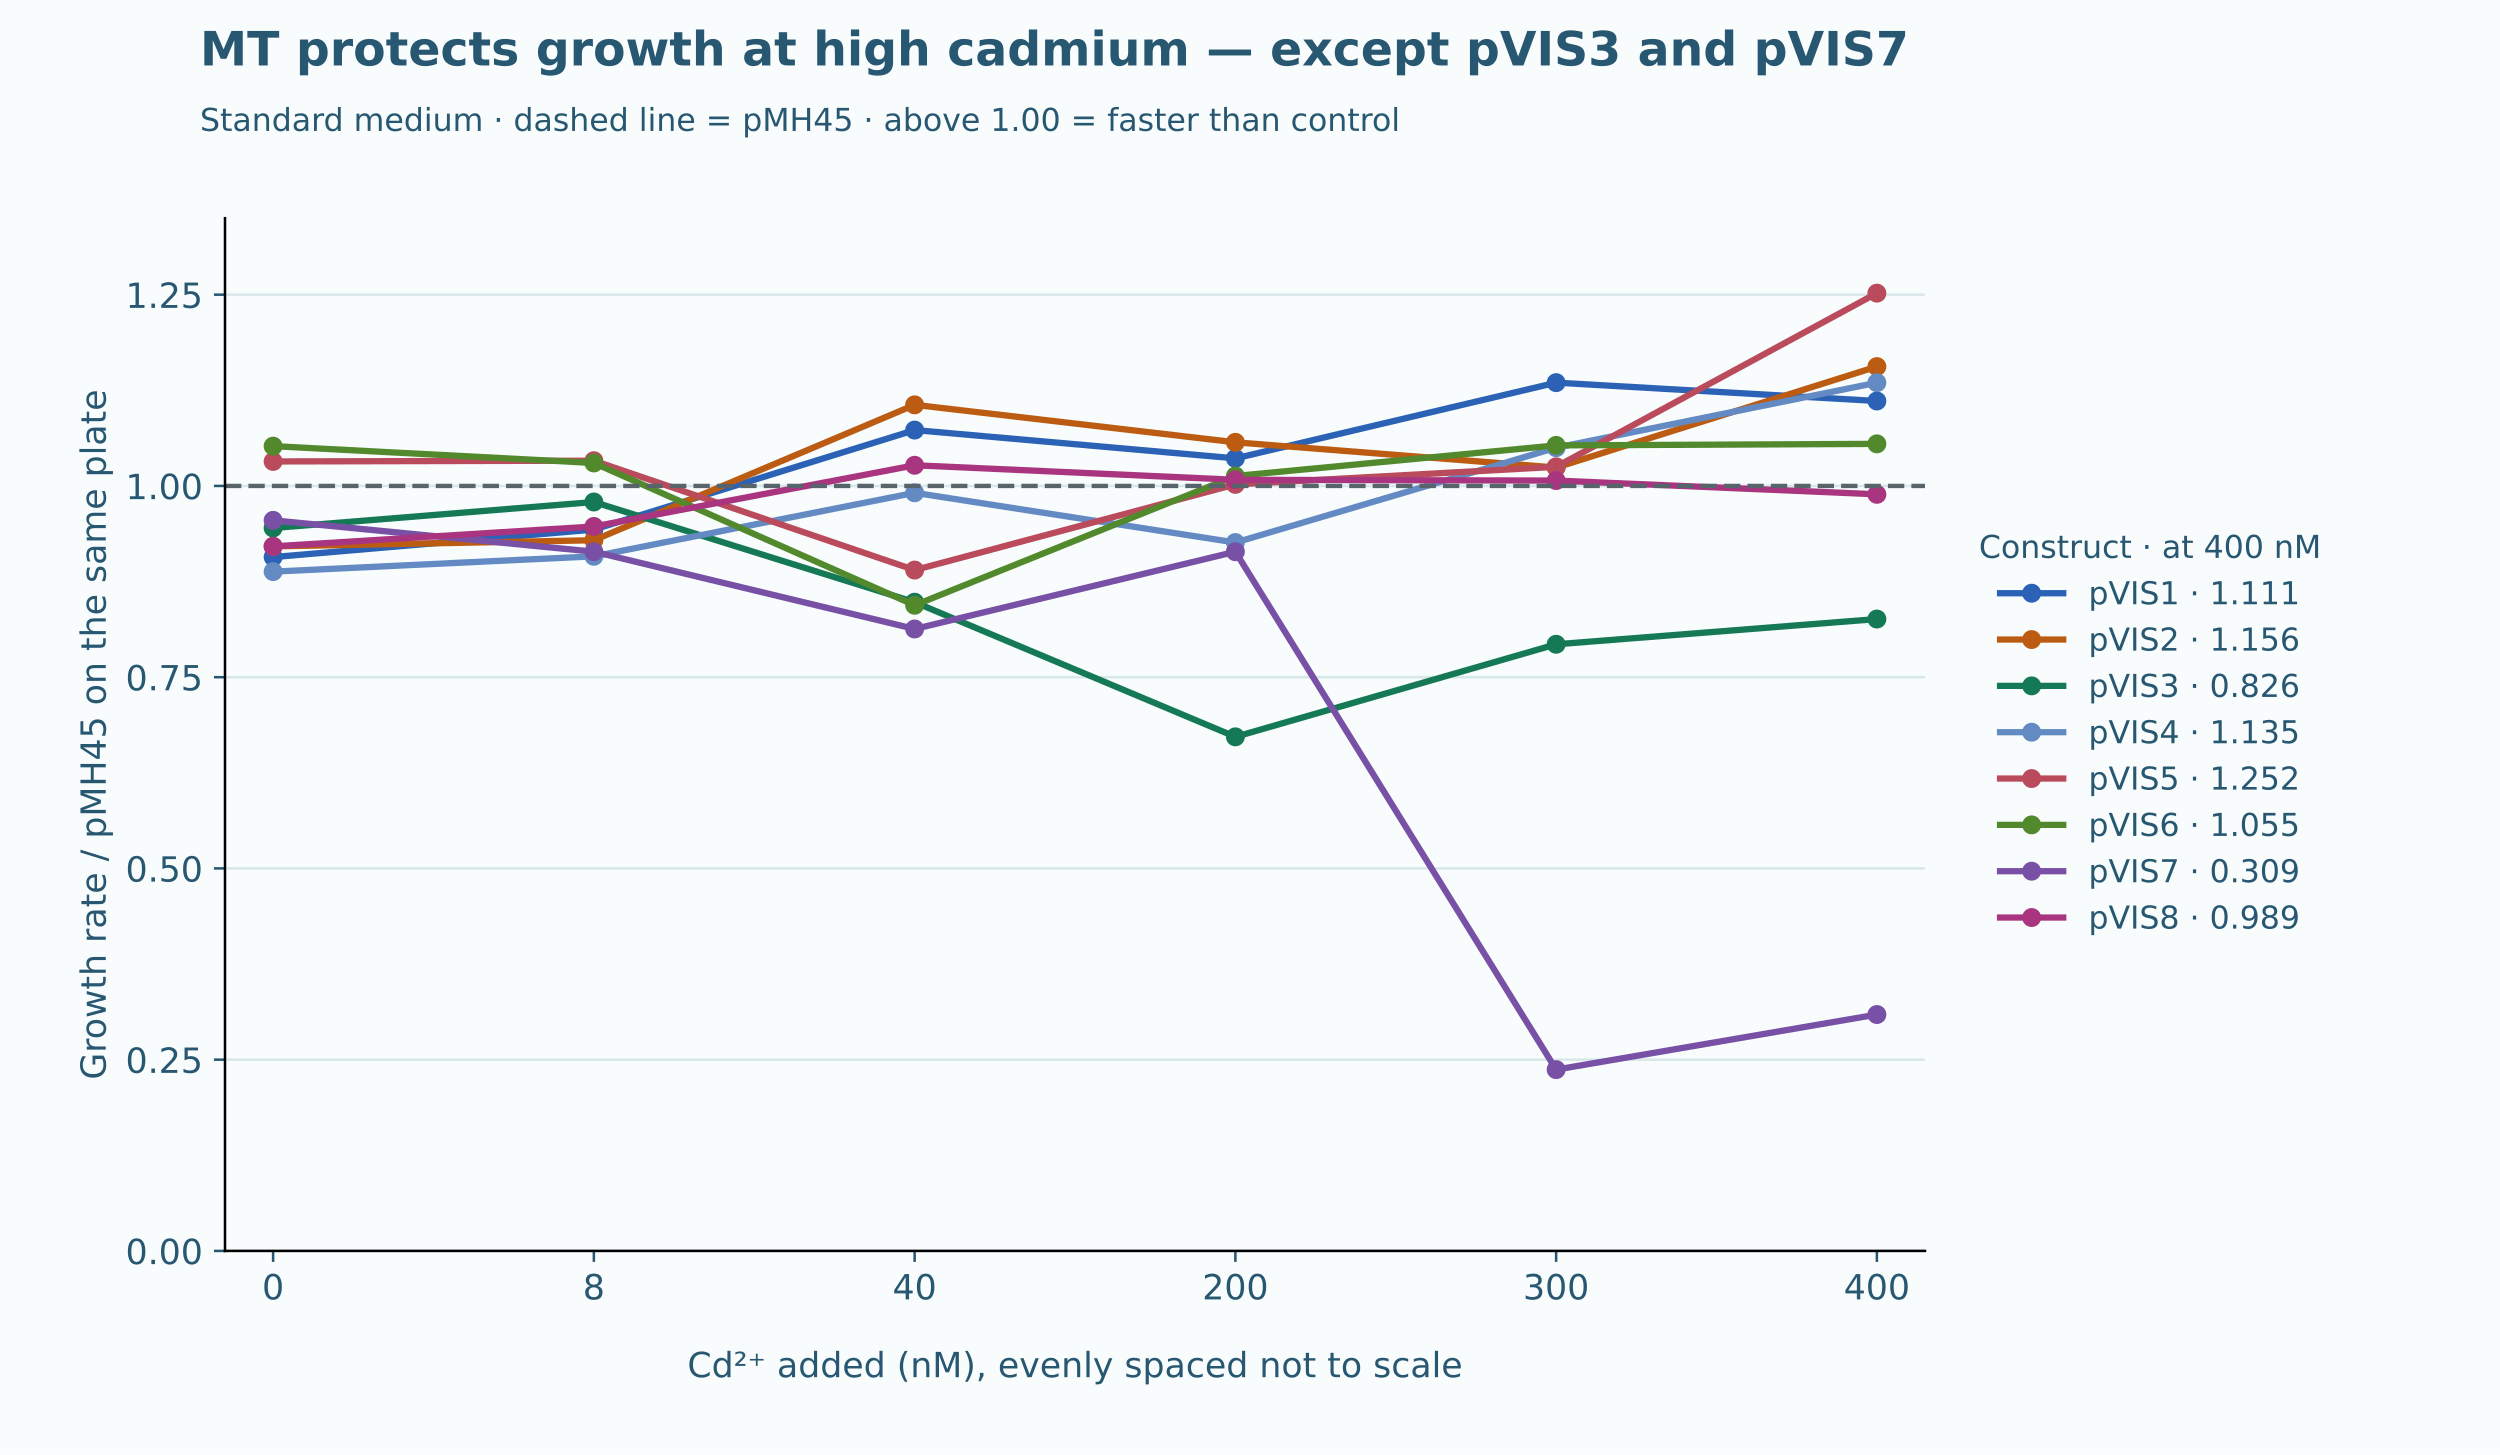
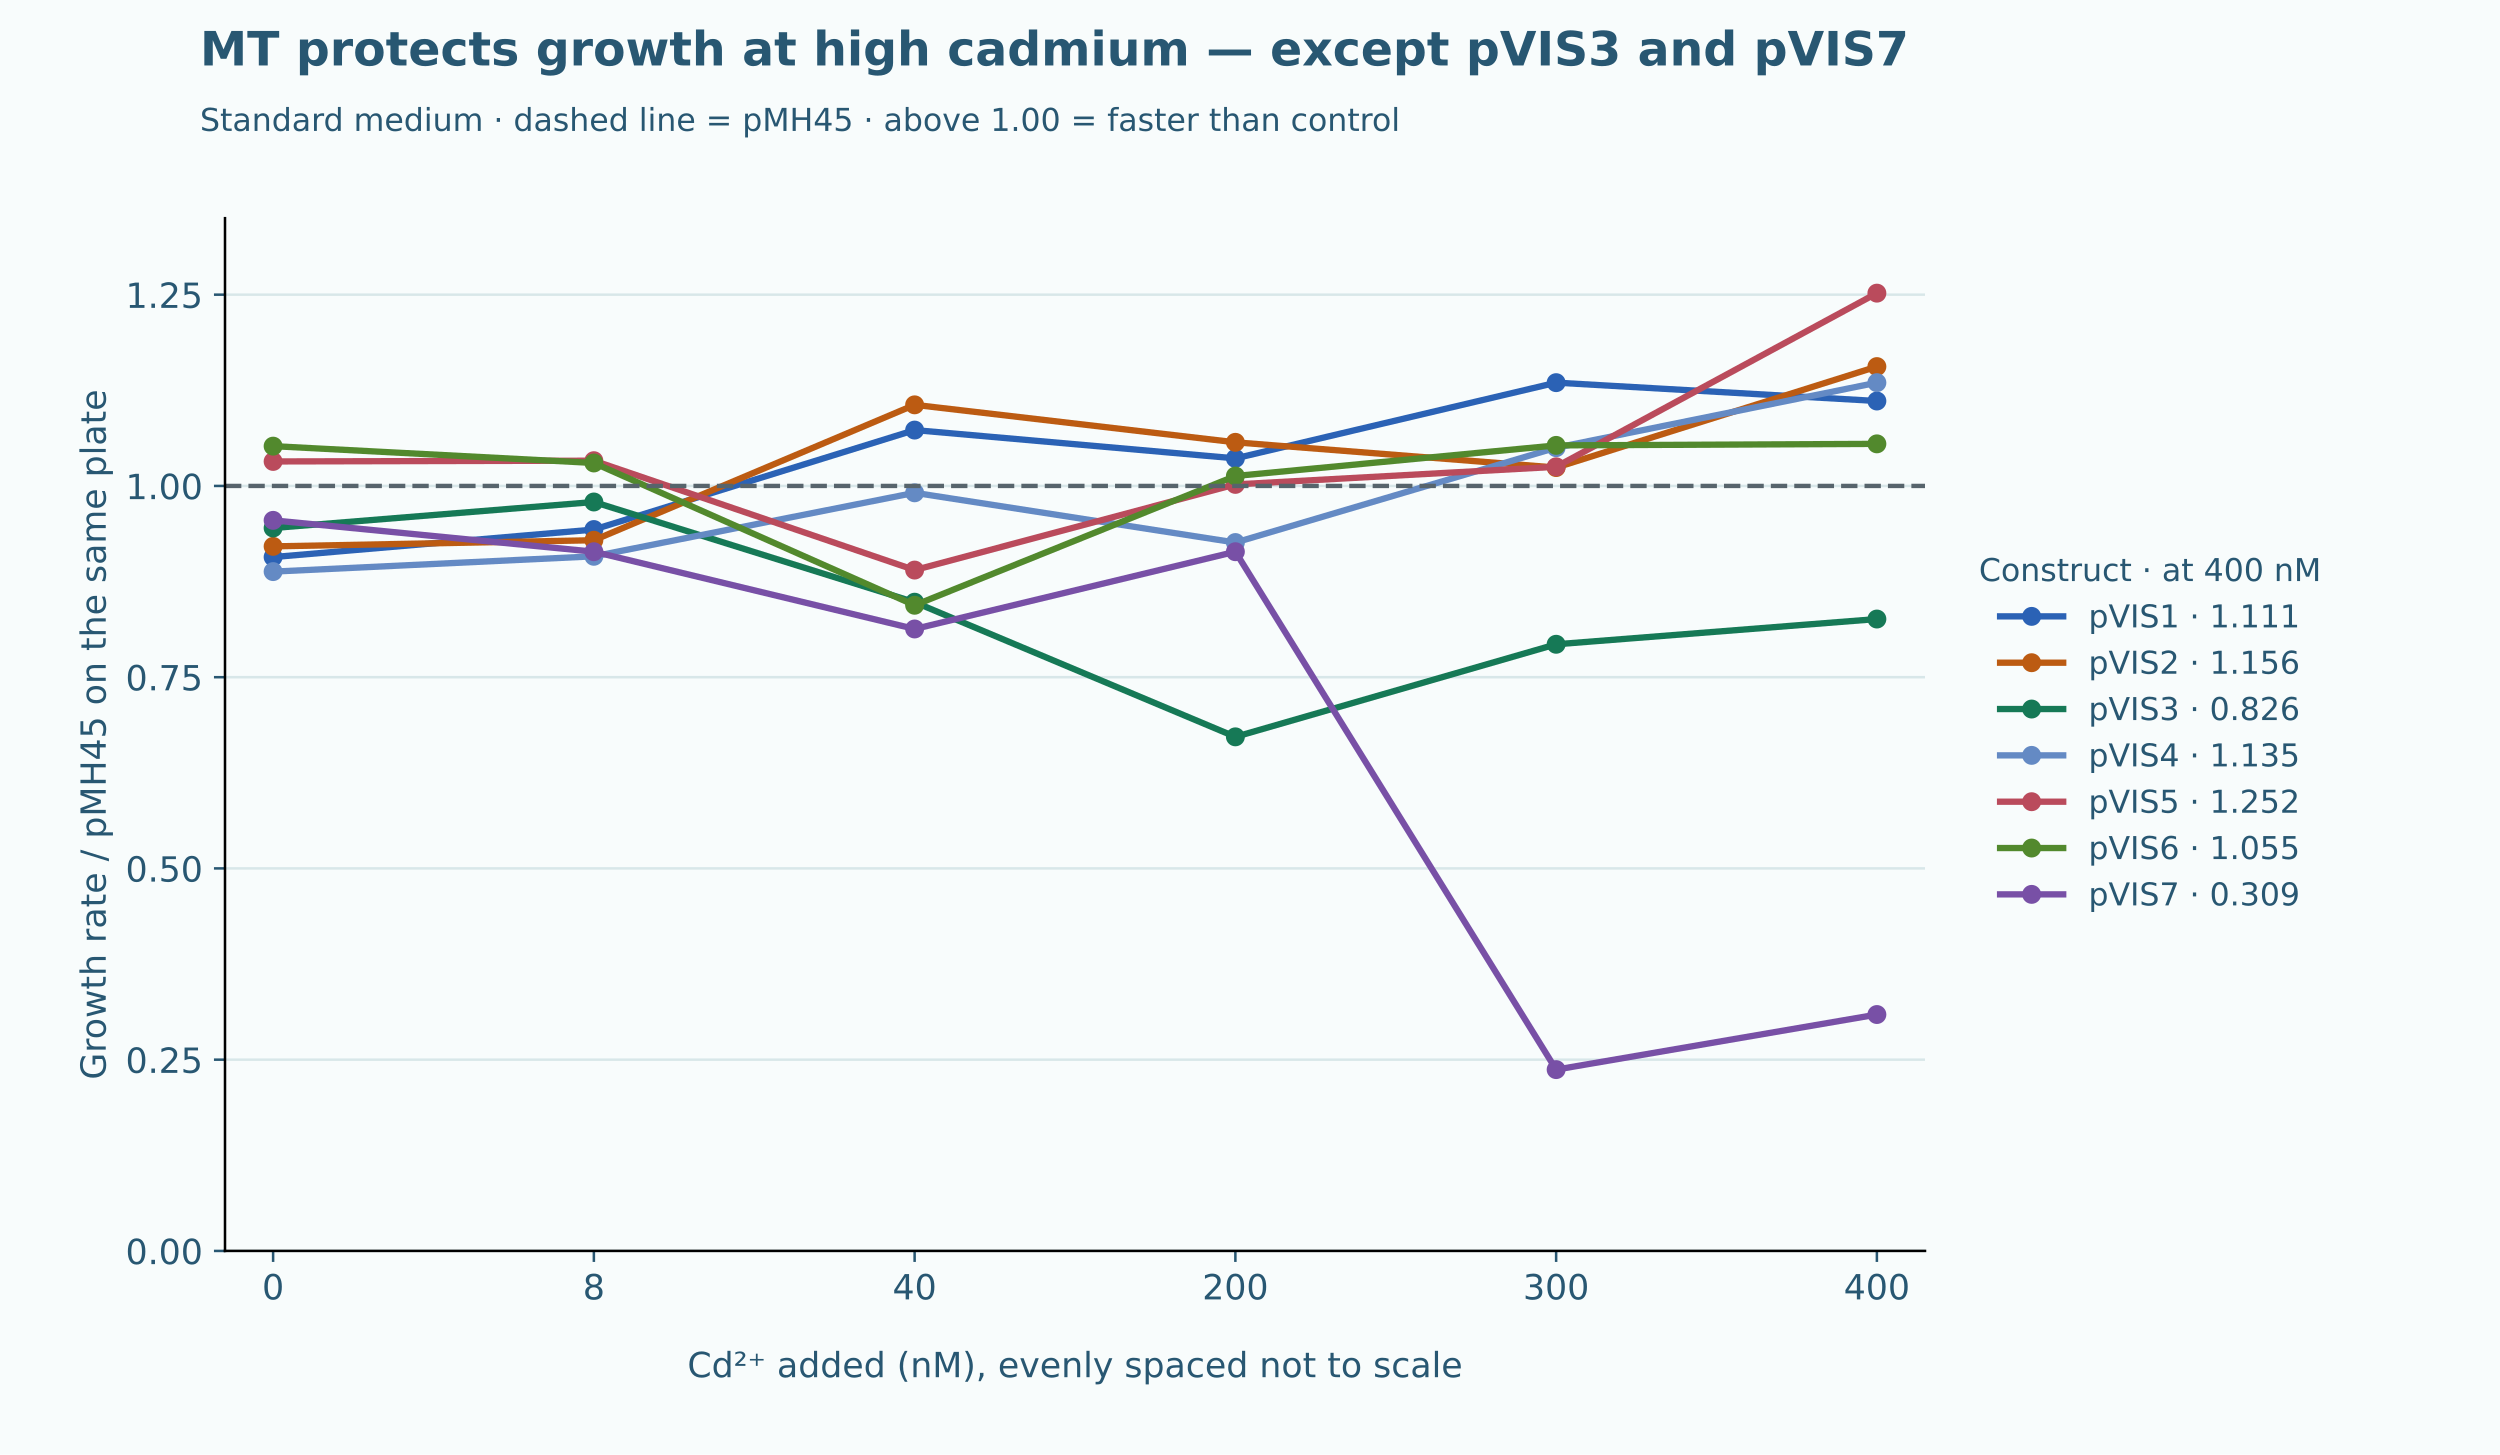
<svg xmlns="http://www.w3.org/2000/svg" xmlns:xlink="http://www.w3.org/1999/xlink" width="792pt" height="460.8pt" viewBox="0 0 792 460.8" version="1.1">
  <style>text{font-family:Verdana,Geneva,sans-serif !important}</style>
  <defs>
    <style type="text/css">*{stroke-linejoin: round; stroke-linecap: butt}</style>
  </defs>
  <g id="figure_1">
    <g id="patch_1">
      <path d="M 0 460.8 L 792 460.8 L 792 0 L 0 0 z " style="fill: #f8fcfc" />
    </g>
    <g id="axes_1">
      <g id="patch_2">
        <path d="M 71.28 396.288 L 609.84 396.288 L 609.84 69.12 L 71.28 69.12 z " style="fill: #f8fcfc" />
      </g>
      <g id="matplotlib.axis_1">
        <g id="xtick_1">
          <g id="line2d_1">
            <defs>
              <path id="mddcc86e9d5" d="M 0 0 L 0 3.5 " style="stroke: #285772; stroke-width: 0.8" />
            </defs>
            <g>
              <use xlink:href="#mddcc86e9d5" x="86.522" y="396.288" style="fill: #285772; stroke: #285772; stroke-width: 0.8" />
            </g>
          </g>
          <g id="text_1">
            <text style="font-size: 11px; font-family: 'DejaVu Sans'; text-anchor: middle; fill: #285772" x="86.522" y="411.646" transform="rotate(-0 86.52226 411.6463)">0</text>
          </g>
        </g>
        <g id="xtick_2">
          <g id="line2d_2">
            <g>
              <use xlink:href="#mddcc86e9d5" x="188.137" y="396.288" style="fill: #285772; stroke: #285772; stroke-width: 0.8" />
            </g>
          </g>
          <g id="text_2">
            <text style="font-size: 11px; font-family: 'DejaVu Sans'; text-anchor: middle; fill: #285772" x="188.137" y="411.646" transform="rotate(-0 188.1374 411.6463)">8</text>
          </g>
        </g>
        <g id="xtick_3">
          <g id="line2d_3">
            <g>
              <use xlink:href="#mddcc86e9d5" x="289.752" y="396.288" style="fill: #285772; stroke: #285772; stroke-width: 0.8" />
            </g>
          </g>
          <g id="text_3">
            <text style="font-size: 11px; font-family: 'DejaVu Sans'; text-anchor: middle; fill: #285772" x="289.752" y="411.646" transform="rotate(-0 289.7525 411.6463)">40</text>
          </g>
        </g>
        <g id="xtick_4">
          <g id="line2d_4">
            <g>
              <use xlink:href="#mddcc86e9d5" x="391.368" y="396.288" style="fill: #285772; stroke: #285772; stroke-width: 0.8" />
            </g>
          </g>
          <g id="text_4">
            <text style="font-size: 11px; font-family: 'DejaVu Sans'; text-anchor: middle; fill: #285772" x="391.368" y="411.646" transform="rotate(-0 391.3675 411.6463)">200</text>
          </g>
        </g>
        <g id="xtick_5">
          <g id="line2d_5">
            <g>
              <use xlink:href="#mddcc86e9d5" x="492.983" y="396.288" style="fill: #285772; stroke: #285772; stroke-width: 0.8" />
            </g>
          </g>
          <g id="text_5">
            <text style="font-size: 11px; font-family: 'DejaVu Sans'; text-anchor: middle; fill: #285772" x="492.983" y="411.646" transform="rotate(-0 492.9826 411.6463)">300</text>
          </g>
        </g>
        <g id="xtick_6">
          <g id="line2d_6">
            <g>
              <use xlink:href="#mddcc86e9d5" x="594.598" y="396.288" style="fill: #285772; stroke: #285772; stroke-width: 0.8" />
            </g>
          </g>
          <g id="text_6">
            <text style="font-size: 11px; font-family: 'DejaVu Sans'; text-anchor: middle; fill: #285772" x="594.598" y="411.646" transform="rotate(-0 594.5977 411.6463)">400</text>
          </g>
        </g>
        <g id="text_7">
          <text style="font-size: 11px; font-family: 'DejaVu Sans'; text-anchor: middle; fill: #285772" x="340.56" y="436.292" transform="rotate(-0 340.56 436.2922)">Cd²⁺ added (nM), evenly spaced not to scale</text>
        </g>
      </g>
      <g id="matplotlib.axis_2">
        <g id="ytick_1">
          <g id="line2d_7">
            <path d="M 71.28 396.288 L 609.84 396.288 " clip-path="url(#p0d8408adce)" style="fill: none; stroke: #d8e7e9; stroke-width: 0.8; stroke-linecap: square" />
          </g>
          <g id="line2d_8">
            <defs>
              <path id="m07c41920bd" d="M 0 0 L -3.5 0 " style="stroke: #285772; stroke-width: 0.8" />
            </defs>
            <g>
              <use xlink:href="#m07c41920bd" x="71.28" y="396.288" style="fill: #285772; stroke: #285772; stroke-width: 0.8" />
            </g>
          </g>
          <g id="text_8">
            <text style="font-size: 11px; font-family: 'DejaVu Sans'; text-anchor: end; fill: #285772" x="64.28" y="400.467" transform="rotate(-0 64.28 400.4671)">0.00</text>
          </g>
        </g>
        <g id="ytick_2">
          <g id="line2d_9">
            <path d="M 71.28 335.701 L 609.84 335.701 " clip-path="url(#p0d8408adce)" style="fill: none; stroke: #d8e7e9; stroke-width: 0.8; stroke-linecap: square" />
          </g>
          <g id="line2d_10">
            <g>
              <use xlink:href="#m07c41920bd" x="71.28" y="335.701" style="fill: #285772; stroke: #285772; stroke-width: 0.8" />
            </g>
          </g>
          <g id="text_9">
            <text style="font-size: 11px; font-family: 'DejaVu Sans'; text-anchor: end; fill: #285772" x="64.28" y="339.88" transform="rotate(-0 64.28 339.8805)">0.25</text>
          </g>
        </g>
        <g id="ytick_3">
          <g id="line2d_11">
            <path d="M 71.28 275.115 L 609.84 275.115 " clip-path="url(#p0d8408adce)" style="fill: none; stroke: #d8e7e9; stroke-width: 0.8; stroke-linecap: square" />
          </g>
          <g id="line2d_12">
            <g>
              <use xlink:href="#m07c41920bd" x="71.28" y="275.115" style="fill: #285772; stroke: #285772; stroke-width: 0.8" />
            </g>
          </g>
          <g id="text_10">
            <text style="font-size: 11px; font-family: 'DejaVu Sans'; text-anchor: end; fill: #285772" x="64.28" y="279.294" transform="rotate(-0 64.28 279.2938)">0.50</text>
          </g>
        </g>
        <g id="ytick_4">
          <g id="line2d_13">
            <path d="M 71.28 214.528 L 609.84 214.528 " clip-path="url(#p0d8408adce)" style="fill: none; stroke: #d8e7e9; stroke-width: 0.8; stroke-linecap: square" />
          </g>
          <g id="line2d_14">
            <g>
              <use xlink:href="#m07c41920bd" x="71.28" y="214.528" style="fill: #285772; stroke: #285772; stroke-width: 0.8" />
            </g>
          </g>
          <g id="text_11">
            <text style="font-size: 11px; font-family: 'DejaVu Sans'; text-anchor: end; fill: #285772" x="64.28" y="218.707" transform="rotate(-0 64.28 218.7071)">0.75</text>
          </g>
        </g>
        <g id="ytick_5">
          <g id="line2d_15">
            <path d="M 71.28 153.941 L 609.84 153.941 " clip-path="url(#p0d8408adce)" style="fill: none; stroke: #d8e7e9; stroke-width: 0.8; stroke-linecap: square" />
          </g>
          <g id="line2d_16">
            <g>
              <use xlink:href="#m07c41920bd" x="71.28" y="153.941" style="fill: #285772; stroke: #285772; stroke-width: 0.8" />
            </g>
          </g>
          <g id="text_12">
            <text style="font-size: 11px; font-family: 'DejaVu Sans'; text-anchor: end; fill: #285772" x="64.28" y="158.12" transform="rotate(-0 64.28 158.1205)">1.00</text>
          </g>
        </g>
        <g id="ytick_6">
          <g id="line2d_17">
            <path d="M 71.28 93.355 L 609.84 93.355 " clip-path="url(#p0d8408adce)" style="fill: none; stroke: #d8e7e9; stroke-width: 0.8; stroke-linecap: square" />
          </g>
          <g id="line2d_18">
            <g>
              <use xlink:href="#m07c41920bd" x="71.28" y="93.355" style="fill: #285772; stroke: #285772; stroke-width: 0.8" />
            </g>
          </g>
          <g id="text_13">
            <text style="font-size: 11px; font-family: 'DejaVu Sans'; text-anchor: end; fill: #285772" x="64.28" y="97.534" transform="rotate(-0 64.28 97.53381)">1.25</text>
          </g>
        </g>
        <g id="text_14">
          <text style="font-size: 11px; font-family: 'DejaVu Sans'; text-anchor: middle; fill: #285772" x="33.5" y="232.704" transform="rotate(-90 33.50016 232.704)">Growth rate / pMH45 on the same plate</text>
        </g>
      </g>
      <g id="line2d_19">
        <path d="M 86.522 176.48 L 188.137 167.755 L 289.752 136.25 L 391.368 145.217 L 492.983 121.225 L 594.598 127.041 " clip-path="url(#p0d8408adce)" style="fill: none; stroke: #2b62b5; stroke-width: 2; stroke-linecap: square" />
        <defs>
          <path id="m8aa962f238" d="M 0 2.5 C 0.663 2.5 1.299 2.237 1.768 1.768 C 2.237 1.299 2.5 0.663 2.5 0 C 2.5 -0.663 2.237 -1.299 1.768 -1.768 C 1.299 -2.237 0.663 -2.5 0 -2.5 C -0.663 -2.5 -1.299 -2.237 -1.768 -1.768 C -2.237 -1.299 -2.5 -0.663 -2.5 0 C -2.5 0.663 -2.237 1.299 -1.768 1.768 C -1.299 2.237 -0.663 2.5 0 2.5 z " style="stroke: #2b62b5" />
        </defs>
        <g clip-path="url(#p0d8408adce)">
          <use xlink:href="#m8aa962f238" x="86.522" y="176.48" style="fill: #2b62b5; stroke: #2b62b5" />
          <use xlink:href="#m8aa962f238" x="188.137" y="167.755" style="fill: #2b62b5; stroke: #2b62b5" />
          <use xlink:href="#m8aa962f238" x="289.752" y="136.25" style="fill: #2b62b5; stroke: #2b62b5" />
          <use xlink:href="#m8aa962f238" x="391.368" y="145.217" style="fill: #2b62b5; stroke: #2b62b5" />
          <use xlink:href="#m8aa962f238" x="492.983" y="121.225" style="fill: #2b62b5; stroke: #2b62b5" />
          <use xlink:href="#m8aa962f238" x="594.598" y="127.041" style="fill: #2b62b5; stroke: #2b62b5" />
        </g>
      </g>
      <g id="line2d_20">
        <path d="M 86.522 173.087 L 188.137 171.148 L 289.752 128.253 L 391.368 140.128 L 492.983 148.125 L 594.598 116.135 " clip-path="url(#p0d8408adce)" style="fill: none; stroke: #bc5b12; stroke-width: 2; stroke-linecap: square" />
        <defs>
          <path id="md380e26ef2" d="M 0 2.5 C 0.663 2.5 1.299 2.237 1.768 1.768 C 2.237 1.299 2.5 0.663 2.5 0 C 2.5 -0.663 2.237 -1.299 1.768 -1.768 C 1.299 -2.237 0.663 -2.5 0 -2.5 C -0.663 -2.5 -1.299 -2.237 -1.768 -1.768 C -2.237 -1.299 -2.5 -0.663 -2.5 0 C -2.5 0.663 -2.237 1.299 -1.768 1.768 C -1.299 2.237 -0.663 2.5 0 2.5 z " style="stroke: #bc5b12" />
        </defs>
        <g clip-path="url(#p0d8408adce)">
          <use xlink:href="#md380e26ef2" x="86.522" y="173.087" style="fill: #bc5b12; stroke: #bc5b12" />
          <use xlink:href="#md380e26ef2" x="188.137" y="171.148" style="fill: #bc5b12; stroke: #bc5b12" />
          <use xlink:href="#md380e26ef2" x="289.752" y="128.253" style="fill: #bc5b12; stroke: #bc5b12" />
          <use xlink:href="#md380e26ef2" x="391.368" y="140.128" style="fill: #bc5b12; stroke: #bc5b12" />
          <use xlink:href="#md380e26ef2" x="492.983" y="148.125" style="fill: #bc5b12; stroke: #bc5b12" />
          <use xlink:href="#md380e26ef2" x="594.598" y="116.135" style="fill: #bc5b12; stroke: #bc5b12" />
        </g>
      </g>
      <g id="line2d_21">
        <path d="M 86.522 167.27 L 188.137 159.031 L 289.752 190.778 L 391.368 233.431 L 492.983 204.107 L 594.598 196.11 " clip-path="url(#p0d8408adce)" style="fill: none; stroke: #167956; stroke-width: 2; stroke-linecap: square" />
        <defs>
          <path id="m91bb0606d4" d="M 0 2.5 C 0.663 2.5 1.299 2.237 1.768 1.768 C 2.237 1.299 2.5 0.663 2.5 0 C 2.5 -0.663 2.237 -1.299 1.768 -1.768 C 1.299 -2.237 0.663 -2.5 0 -2.5 C -0.663 -2.5 -1.299 -2.237 -1.768 -1.768 C -2.237 -1.299 -2.5 -0.663 -2.5 0 C -2.5 0.663 -2.237 1.299 -1.768 1.768 C -1.299 2.237 -0.663 2.5 0 2.5 z " style="stroke: #167956" />
        </defs>
        <g clip-path="url(#p0d8408adce)">
          <use xlink:href="#m91bb0606d4" x="86.522" y="167.27" style="fill: #167956; stroke: #167956" />
          <use xlink:href="#m91bb0606d4" x="188.137" y="159.031" style="fill: #167956; stroke: #167956" />
          <use xlink:href="#m91bb0606d4" x="289.752" y="190.778" style="fill: #167956; stroke: #167956" />
          <use xlink:href="#m91bb0606d4" x="391.368" y="233.431" style="fill: #167956; stroke: #167956" />
          <use xlink:href="#m91bb0606d4" x="492.983" y="204.107" style="fill: #167956; stroke: #167956" />
          <use xlink:href="#m91bb0606d4" x="594.598" y="196.11" style="fill: #167956; stroke: #167956" />
        </g>
      </g>
      <g id="line2d_22">
        <path d="M 86.522 181.084 L 188.137 176.237 L 289.752 156.122 L 391.368 171.875 L 492.983 141.824 L 594.598 121.225 " clip-path="url(#p0d8408adce)" style="fill: none; stroke: #648ac4; stroke-width: 2; stroke-linecap: square" />
        <defs>
          <path id="m6a01b0a31f" d="M 0 2.5 C 0.663 2.5 1.299 2.237 1.768 1.768 C 2.237 1.299 2.5 0.663 2.5 0 C 2.5 -0.663 2.237 -1.299 1.768 -1.768 C 1.299 -2.237 0.663 -2.5 0 -2.5 C -0.663 -2.5 -1.299 -2.237 -1.768 -1.768 C -2.237 -1.299 -2.5 -0.663 -2.5 0 C -2.5 0.663 -2.237 1.299 -1.768 1.768 C -1.299 2.237 -0.663 2.5 0 2.5 z " style="stroke: #648ac4" />
        </defs>
        <g clip-path="url(#p0d8408adce)">
          <use xlink:href="#m6a01b0a31f" x="86.522" y="181.084" style="fill: #648ac4; stroke: #648ac4" />
          <use xlink:href="#m6a01b0a31f" x="188.137" y="176.237" style="fill: #648ac4; stroke: #648ac4" />
          <use xlink:href="#m6a01b0a31f" x="289.752" y="156.122" style="fill: #648ac4; stroke: #648ac4" />
          <use xlink:href="#m6a01b0a31f" x="391.368" y="171.875" style="fill: #648ac4; stroke: #648ac4" />
          <use xlink:href="#m6a01b0a31f" x="492.983" y="141.824" style="fill: #648ac4; stroke: #648ac4" />
          <use xlink:href="#m6a01b0a31f" x="594.598" y="121.225" style="fill: #648ac4; stroke: #648ac4" />
        </g>
      </g>
      <g id="line2d_23">
        <path d="M 86.522 146.186 L 188.137 145.944 L 289.752 180.599 L 391.368 153.457 L 492.983 147.883 L 594.598 92.87 " clip-path="url(#p0d8408adce)" style="fill: none; stroke: #ba4b5c; stroke-width: 2; stroke-linecap: square" />
        <defs>
          <path id="m076d556bba" d="M 0 2.5 C 0.663 2.5 1.299 2.237 1.768 1.768 C 2.237 1.299 2.5 0.663 2.5 0 C 2.5 -0.663 2.237 -1.299 1.768 -1.768 C 1.299 -2.237 0.663 -2.5 0 -2.5 C -0.663 -2.5 -1.299 -2.237 -1.768 -1.768 C -2.237 -1.299 -2.5 -0.663 -2.5 0 C -2.5 0.663 -2.237 1.299 -1.768 1.768 C -1.299 2.237 -0.663 2.5 0 2.5 z " style="stroke: #ba4b5c" />
        </defs>
        <g clip-path="url(#p0d8408adce)">
          <use xlink:href="#m076d556bba" x="86.522" y="146.186" style="fill: #ba4b5c; stroke: #ba4b5c" />
          <use xlink:href="#m076d556bba" x="188.137" y="145.944" style="fill: #ba4b5c; stroke: #ba4b5c" />
          <use xlink:href="#m076d556bba" x="289.752" y="180.599" style="fill: #ba4b5c; stroke: #ba4b5c" />
          <use xlink:href="#m076d556bba" x="391.368" y="153.457" style="fill: #ba4b5c; stroke: #ba4b5c" />
          <use xlink:href="#m076d556bba" x="492.983" y="147.883" style="fill: #ba4b5c; stroke: #ba4b5c" />
          <use xlink:href="#m076d556bba" x="594.598" y="92.87" style="fill: #ba4b5c; stroke: #ba4b5c" />
        </g>
      </g>
      <g id="line2d_24">
        <path d="M 86.522 141.339 L 188.137 146.671 L 289.752 191.747 L 391.368 150.791 L 492.983 141.097 L 594.598 140.612 " clip-path="url(#p0d8408adce)" style="fill: none; stroke: #52892d; stroke-width: 2; stroke-linecap: square" />
        <defs>
          <path id="me863bfbf1a" d="M 0 2.5 C 0.663 2.5 1.299 2.237 1.768 1.768 C 2.237 1.299 2.5 0.663 2.5 0 C 2.5 -0.663 2.237 -1.299 1.768 -1.768 C 1.299 -2.237 0.663 -2.5 0 -2.5 C -0.663 -2.5 -1.299 -2.237 -1.768 -1.768 C -2.237 -1.299 -2.5 -0.663 -2.5 0 C -2.5 0.663 -2.237 1.299 -1.768 1.768 C -1.299 2.237 -0.663 2.5 0 2.5 z " style="stroke: #52892d" />
        </defs>
        <g clip-path="url(#p0d8408adce)">
          <use xlink:href="#me863bfbf1a" x="86.522" y="141.339" style="fill: #52892d; stroke: #52892d" />
          <use xlink:href="#me863bfbf1a" x="188.137" y="146.671" style="fill: #52892d; stroke: #52892d" />
          <use xlink:href="#me863bfbf1a" x="289.752" y="191.747" style="fill: #52892d; stroke: #52892d" />
          <use xlink:href="#me863bfbf1a" x="391.368" y="150.791" style="fill: #52892d; stroke: #52892d" />
          <use xlink:href="#me863bfbf1a" x="492.983" y="141.097" style="fill: #52892d; stroke: #52892d" />
          <use xlink:href="#me863bfbf1a" x="594.598" y="140.612" style="fill: #52892d; stroke: #52892d" />
        </g>
      </g>
      <g id="line2d_25">
        <path d="M 86.522 164.847 L 188.137 174.783 L 289.752 199.26 L 391.368 174.783 L 492.983 338.852 L 594.598 321.403 " clip-path="url(#p0d8408adce)" style="fill: none; stroke: #7850a6; stroke-width: 2; stroke-linecap: square" />
        <defs>
          <path id="ma1bb6fcc2c" d="M 0 2.5 C 0.663 2.5 1.299 2.237 1.768 1.768 C 2.237 1.299 2.5 0.663 2.5 0 C 2.5 -0.663 2.237 -1.299 1.768 -1.768 C 1.299 -2.237 0.663 -2.5 0 -2.5 C -0.663 -2.5 -1.299 -2.237 -1.768 -1.768 C -2.237 -1.299 -2.5 -0.663 -2.5 0 C -2.5 0.663 -2.237 1.299 -1.768 1.768 C -1.299 2.237 -0.663 2.5 0 2.5 z " style="stroke: #7850a6" />
        </defs>
        <g clip-path="url(#p0d8408adce)">
          <use xlink:href="#ma1bb6fcc2c" x="86.522" y="164.847" style="fill: #7850a6; stroke: #7850a6" />
          <use xlink:href="#ma1bb6fcc2c" x="188.137" y="174.783" style="fill: #7850a6; stroke: #7850a6" />
          <use xlink:href="#ma1bb6fcc2c" x="289.752" y="199.26" style="fill: #7850a6; stroke: #7850a6" />
          <use xlink:href="#ma1bb6fcc2c" x="391.368" y="174.783" style="fill: #7850a6; stroke: #7850a6" />
          <use xlink:href="#ma1bb6fcc2c" x="492.983" y="338.852" style="fill: #7850a6; stroke: #7850a6" />
          <use xlink:href="#ma1bb6fcc2c" x="594.598" y="321.403" style="fill: #7850a6; stroke: #7850a6" />
        </g>
      </g>
      <g id="line2d_26">
-         <path d="M 86.522 173.087 L 188.137 166.786 L 289.752 147.398 L 391.368 152.003 L 492.983 152.245 L 594.598 156.607 " clip-path="url(#p0d8408adce)" style="fill: none; stroke: #a93480; stroke-width: 2; stroke-linecap: square" />
-         <defs>
-           <path id="m295d9faaba" d="M 0 2.5 C 0.663 2.5 1.299 2.237 1.768 1.768 C 2.237 1.299 2.5 0.663 2.5 0 C 2.5 -0.663 2.237 -1.299 1.768 -1.768 C 1.299 -2.237 0.663 -2.5 0 -2.5 C -0.663 -2.5 -1.299 -2.237 -1.768 -1.768 C -2.237 -1.299 -2.5 -0.663 -2.5 0 C -2.5 0.663 -2.237 1.299 -1.768 1.768 C -1.299 2.237 -0.663 2.5 0 2.5 z " style="stroke: #a93480" />
-         </defs>
-         <g clip-path="url(#p0d8408adce)">
-           <use xlink:href="#m295d9faaba" x="86.522" y="173.087" style="fill: #a93480; stroke: #a93480" />
-           <use xlink:href="#m295d9faaba" x="188.137" y="166.786" style="fill: #a93480; stroke: #a93480" />
-           <use xlink:href="#m295d9faaba" x="289.752" y="147.398" style="fill: #a93480; stroke: #a93480" />
-           <use xlink:href="#m295d9faaba" x="391.368" y="152.003" style="fill: #a93480; stroke: #a93480" />
-           <use xlink:href="#m295d9faaba" x="492.983" y="152.245" style="fill: #a93480; stroke: #a93480" />
-           <use xlink:href="#m295d9faaba" x="594.598" y="156.607" style="fill: #a93480; stroke: #a93480" />
-         </g>
-       </g>
-       <g id="line2d_27">
        <path d="M 71.28 153.941 L 609.84 153.941 " clip-path="url(#p0d8408adce)" style="fill: none; stroke-dasharray: 5.18,2.24; stroke-dashoffset: 0; stroke: #57646c; stroke-width: 1.4" />
      </g>
      <g id="patch_3">
        <path d="M 71.28 396.288 L 71.28 69.12 " style="fill: none; stroke: #000000; stroke-width: 0.8; stroke-linejoin: miter; stroke-linecap: square" />
      </g>
      <g id="patch_4">
        <path d="M 71.28 396.288 L 609.84 396.288 " style="fill: none; stroke: #000000; stroke-width: 0.8; stroke-linejoin: miter; stroke-linecap: square" />
      </g>
      <g id="legend_1">
        <g id="text_15">
-           <text style="font-size: 10px; font-family: 'DejaVu Sans'; text-anchor: start; fill: #285772" x="626.918" y="176.751" transform="rotate(-0 626.9184 176.7509)">Construct · at 400 nM</text>
+           <text style="font-size: 10px; font-family: 'DejaVu Sans'; text-anchor: start; fill: #285772" x="626.918" y="184.09" transform="rotate(-0 626.9184 184.0899)">Construct · at 400 nM</text>
+         </g>
+         <g id="line2d_27">
+           <path d="M 633.626 195.268 L 643.626 195.268 L 653.626 195.268 " style="fill: none; stroke: #2b62b5; stroke-width: 2; stroke-linecap: square" />
+           <g>
+             <use xlink:href="#m8aa962f238" x="643.626" y="195.268" style="fill: #2b62b5; stroke: #2b62b5" />
+           </g>
+         </g>
+         <g id="text_16">
+           <text style="font-size: 10px; font-family: 'DejaVu Sans'; text-anchor: start; fill: #285772" x="661.626" y="198.768" transform="rotate(-0 661.6262 198.7681)">pVIS1 · 1.111</text>
        </g>
        <g id="line2d_28">
-           <path d="M 633.626 187.929 L 643.626 187.929 L 653.626 187.929 " style="fill: none; stroke: #2b62b5; stroke-width: 2; stroke-linecap: square" />
-           <g>
-             <use xlink:href="#m8aa962f238" x="643.626" y="187.929" style="fill: #2b62b5; stroke: #2b62b5" />
-           </g>
-         </g>
-         <g id="text_16">
-           <text style="font-size: 10px; font-family: 'DejaVu Sans'; text-anchor: start; fill: #285772" x="661.626" y="191.429" transform="rotate(-0 661.6262 191.429)">pVIS1 · 1.111</text>
+           <path d="M 633.626 209.946 L 643.626 209.946 L 653.626 209.946 " style="fill: none; stroke: #bc5b12; stroke-width: 2; stroke-linecap: square" />
+           <g>
+             <use xlink:href="#md380e26ef2" x="643.626" y="209.946" style="fill: #bc5b12; stroke: #bc5b12" />
+           </g>
+         </g>
+         <g id="text_17">
+           <text style="font-size: 10px; font-family: 'DejaVu Sans'; text-anchor: start; fill: #285772" x="661.626" y="213.446" transform="rotate(-0 661.6262 213.4462)">pVIS2 · 1.156</text>
        </g>
        <g id="line2d_29">
-           <path d="M 633.626 202.607 L 643.626 202.607 L 653.626 202.607 " style="fill: none; stroke: #bc5b12; stroke-width: 2; stroke-linecap: square" />
-           <g>
-             <use xlink:href="#md380e26ef2" x="643.626" y="202.607" style="fill: #bc5b12; stroke: #bc5b12" />
-           </g>
-         </g>
-         <g id="text_17">
-           <text style="font-size: 10px; font-family: 'DejaVu Sans'; text-anchor: start; fill: #285772" x="661.626" y="206.107" transform="rotate(-0 661.6262 206.1071)">pVIS2 · 1.156</text>
+           <path d="M 633.626 224.624 L 643.626 224.624 L 653.626 224.624 " style="fill: none; stroke: #167956; stroke-width: 2; stroke-linecap: square" />
+           <g>
+             <use xlink:href="#m91bb0606d4" x="643.626" y="224.624" style="fill: #167956; stroke: #167956" />
+           </g>
+         </g>
+         <g id="text_18">
+           <text style="font-size: 10px; font-family: 'DejaVu Sans'; text-anchor: start; fill: #285772" x="661.626" y="228.124" transform="rotate(-0 661.6262 228.1243)">pVIS3 · 0.826</text>
        </g>
        <g id="line2d_30">
-           <path d="M 633.626 217.285 L 643.626 217.285 L 653.626 217.285 " style="fill: none; stroke: #167956; stroke-width: 2; stroke-linecap: square" />
-           <g>
-             <use xlink:href="#m91bb0606d4" x="643.626" y="217.285" style="fill: #167956; stroke: #167956" />
-           </g>
-         </g>
-         <g id="text_18">
-           <text style="font-size: 10px; font-family: 'DejaVu Sans'; text-anchor: start; fill: #285772" x="661.626" y="220.785" transform="rotate(-0 661.6262 220.7852)">pVIS3 · 0.826</text>
+           <path d="M 633.626 239.302 L 643.626 239.302 L 653.626 239.302 " style="fill: none; stroke: #648ac4; stroke-width: 2; stroke-linecap: square" />
+           <g>
+             <use xlink:href="#m6a01b0a31f" x="643.626" y="239.302" style="fill: #648ac4; stroke: #648ac4" />
+           </g>
+         </g>
+         <g id="text_19">
+           <text style="font-size: 10px; font-family: 'DejaVu Sans'; text-anchor: start; fill: #285772" x="661.626" y="242.802" transform="rotate(-0 661.6262 242.8024)">pVIS4 · 1.135</text>
        </g>
        <g id="line2d_31">
-           <path d="M 633.626 231.963 L 643.626 231.963 L 653.626 231.963 " style="fill: none; stroke: #648ac4; stroke-width: 2; stroke-linecap: square" />
-           <g>
-             <use xlink:href="#m6a01b0a31f" x="643.626" y="231.963" style="fill: #648ac4; stroke: #648ac4" />
-           </g>
-         </g>
-         <g id="text_19">
-           <text style="font-size: 10px; font-family: 'DejaVu Sans'; text-anchor: start; fill: #285772" x="661.626" y="235.463" transform="rotate(-0 661.6262 235.4634)">pVIS4 · 1.135</text>
+           <path d="M 633.626 253.981 L 643.626 253.981 L 653.626 253.981 " style="fill: none; stroke: #ba4b5c; stroke-width: 2; stroke-linecap: square" />
+           <g>
+             <use xlink:href="#m076d556bba" x="643.626" y="253.981" style="fill: #ba4b5c; stroke: #ba4b5c" />
+           </g>
+         </g>
+         <g id="text_20">
+           <text style="font-size: 10px; font-family: 'DejaVu Sans'; text-anchor: start; fill: #285772" x="661.626" y="257.481" transform="rotate(-0 661.6262 257.4806)">pVIS5 · 1.252</text>
        </g>
        <g id="line2d_32">
-           <path d="M 633.626 246.642 L 643.626 246.642 L 653.626 246.642 " style="fill: none; stroke: #ba4b5c; stroke-width: 2; stroke-linecap: square" />
-           <g>
-             <use xlink:href="#m076d556bba" x="643.626" y="246.642" style="fill: #ba4b5c; stroke: #ba4b5c" />
-           </g>
-         </g>
-         <g id="text_20">
-           <text style="font-size: 10px; font-family: 'DejaVu Sans'; text-anchor: start; fill: #285772" x="661.626" y="250.142" transform="rotate(-0 661.6262 250.1415)">pVIS5 · 1.252</text>
+           <path d="M 633.626 268.659 L 643.626 268.659 L 653.626 268.659 " style="fill: none; stroke: #52892d; stroke-width: 2; stroke-linecap: square" />
+           <g>
+             <use xlink:href="#me863bfbf1a" x="643.626" y="268.659" style="fill: #52892d; stroke: #52892d" />
+           </g>
+         </g>
+         <g id="text_21">
+           <text style="font-size: 10px; font-family: 'DejaVu Sans'; text-anchor: start; fill: #285772" x="661.626" y="272.159" transform="rotate(-0 661.6262 272.1587)">pVIS6 · 1.055</text>
        </g>
        <g id="line2d_33">
-           <path d="M 633.626 261.32 L 643.626 261.32 L 653.626 261.32 " style="fill: none; stroke: #52892d; stroke-width: 2; stroke-linecap: square" />
-           <g>
-             <use xlink:href="#me863bfbf1a" x="643.626" y="261.32" style="fill: #52892d; stroke: #52892d" />
-           </g>
-         </g>
-         <g id="text_21">
-           <text style="font-size: 10px; font-family: 'DejaVu Sans'; text-anchor: start; fill: #285772" x="661.626" y="264.82" transform="rotate(-0 661.6262 264.8196)">pVIS6 · 1.055</text>
-         </g>
-         <g id="line2d_34">
-           <path d="M 633.626 275.998 L 643.626 275.998 L 653.626 275.998 " style="fill: none; stroke: #7850a6; stroke-width: 2; stroke-linecap: square" />
-           <g>
-             <use xlink:href="#ma1bb6fcc2c" x="643.626" y="275.998" style="fill: #7850a6; stroke: #7850a6" />
+           <path d="M 633.626 283.337 L 643.626 283.337 L 653.626 283.337 " style="fill: none; stroke: #7850a6; stroke-width: 2; stroke-linecap: square" />
+           <g>
+             <use xlink:href="#ma1bb6fcc2c" x="643.626" y="283.337" style="fill: #7850a6; stroke: #7850a6" />
          </g>
        </g>
        <g id="text_22">
-           <text style="font-size: 10px; font-family: 'DejaVu Sans'; text-anchor: start; fill: #285772" x="661.626" y="279.498" transform="rotate(-0 661.6262 279.4977)">pVIS7 · 0.309</text>
-         </g>
-         <g id="line2d_35">
-           <path d="M 633.626 290.676 L 643.626 290.676 L 653.626 290.676 " style="fill: none; stroke: #a93480; stroke-width: 2; stroke-linecap: square" />
-           <g>
-             <use xlink:href="#m295d9faaba" x="643.626" y="290.676" style="fill: #a93480; stroke: #a93480" />
-           </g>
-         </g>
-         <g id="text_23">
-           <text style="font-size: 10px; font-family: 'DejaVu Sans'; text-anchor: start; fill: #285772" x="661.626" y="294.176" transform="rotate(-0 661.6262 294.1759)">pVIS8 · 0.989</text>
-         </g>
-       </g>
+           <text style="font-size: 10px; font-family: 'DejaVu Sans'; text-anchor: start; fill: #285772" x="661.626" y="286.837" transform="rotate(-0 661.6262 286.8368)">pVIS7 · 0.309</text>
+         </g>
+       </g>
+     </g>
+     <g id="text_23">
+       <text style="font-weight: 700; font-size: 15px; font-family: 'DejaVu Sans'; text-anchor: start; fill: #285772" x="63.36" y="20.736" transform="rotate(-0 63.36 20.736)">MT protects growth at high cadmium — except pVIS3 and pVIS7</text>
    </g>
    <g id="text_24">
-       <text style="font-weight: 700; font-size: 15px; font-family: 'DejaVu Sans'; text-anchor: start; fill: #285772" x="63.36" y="20.736" transform="rotate(-0 63.36 20.736)">MT protects growth at high cadmium — except pVIS3 and pVIS7</text>
-     </g>
-     <g id="text_25">
      <text style="font-size: 10px; font-family: 'DejaVu Sans'; text-anchor: start; fill: #285772" x="63.36" y="41.472" transform="rotate(-0 63.36 41.472)">Standard medium · dashed line = pMH45 · above 1.00 = faster than control</text>
    </g>
  </g>
  <defs>
    <clipPath id="p0d8408adce">
      <rect x="71.28" y="69.12" width="538.56" height="327.168" />
    </clipPath>
  </defs>
</svg>
